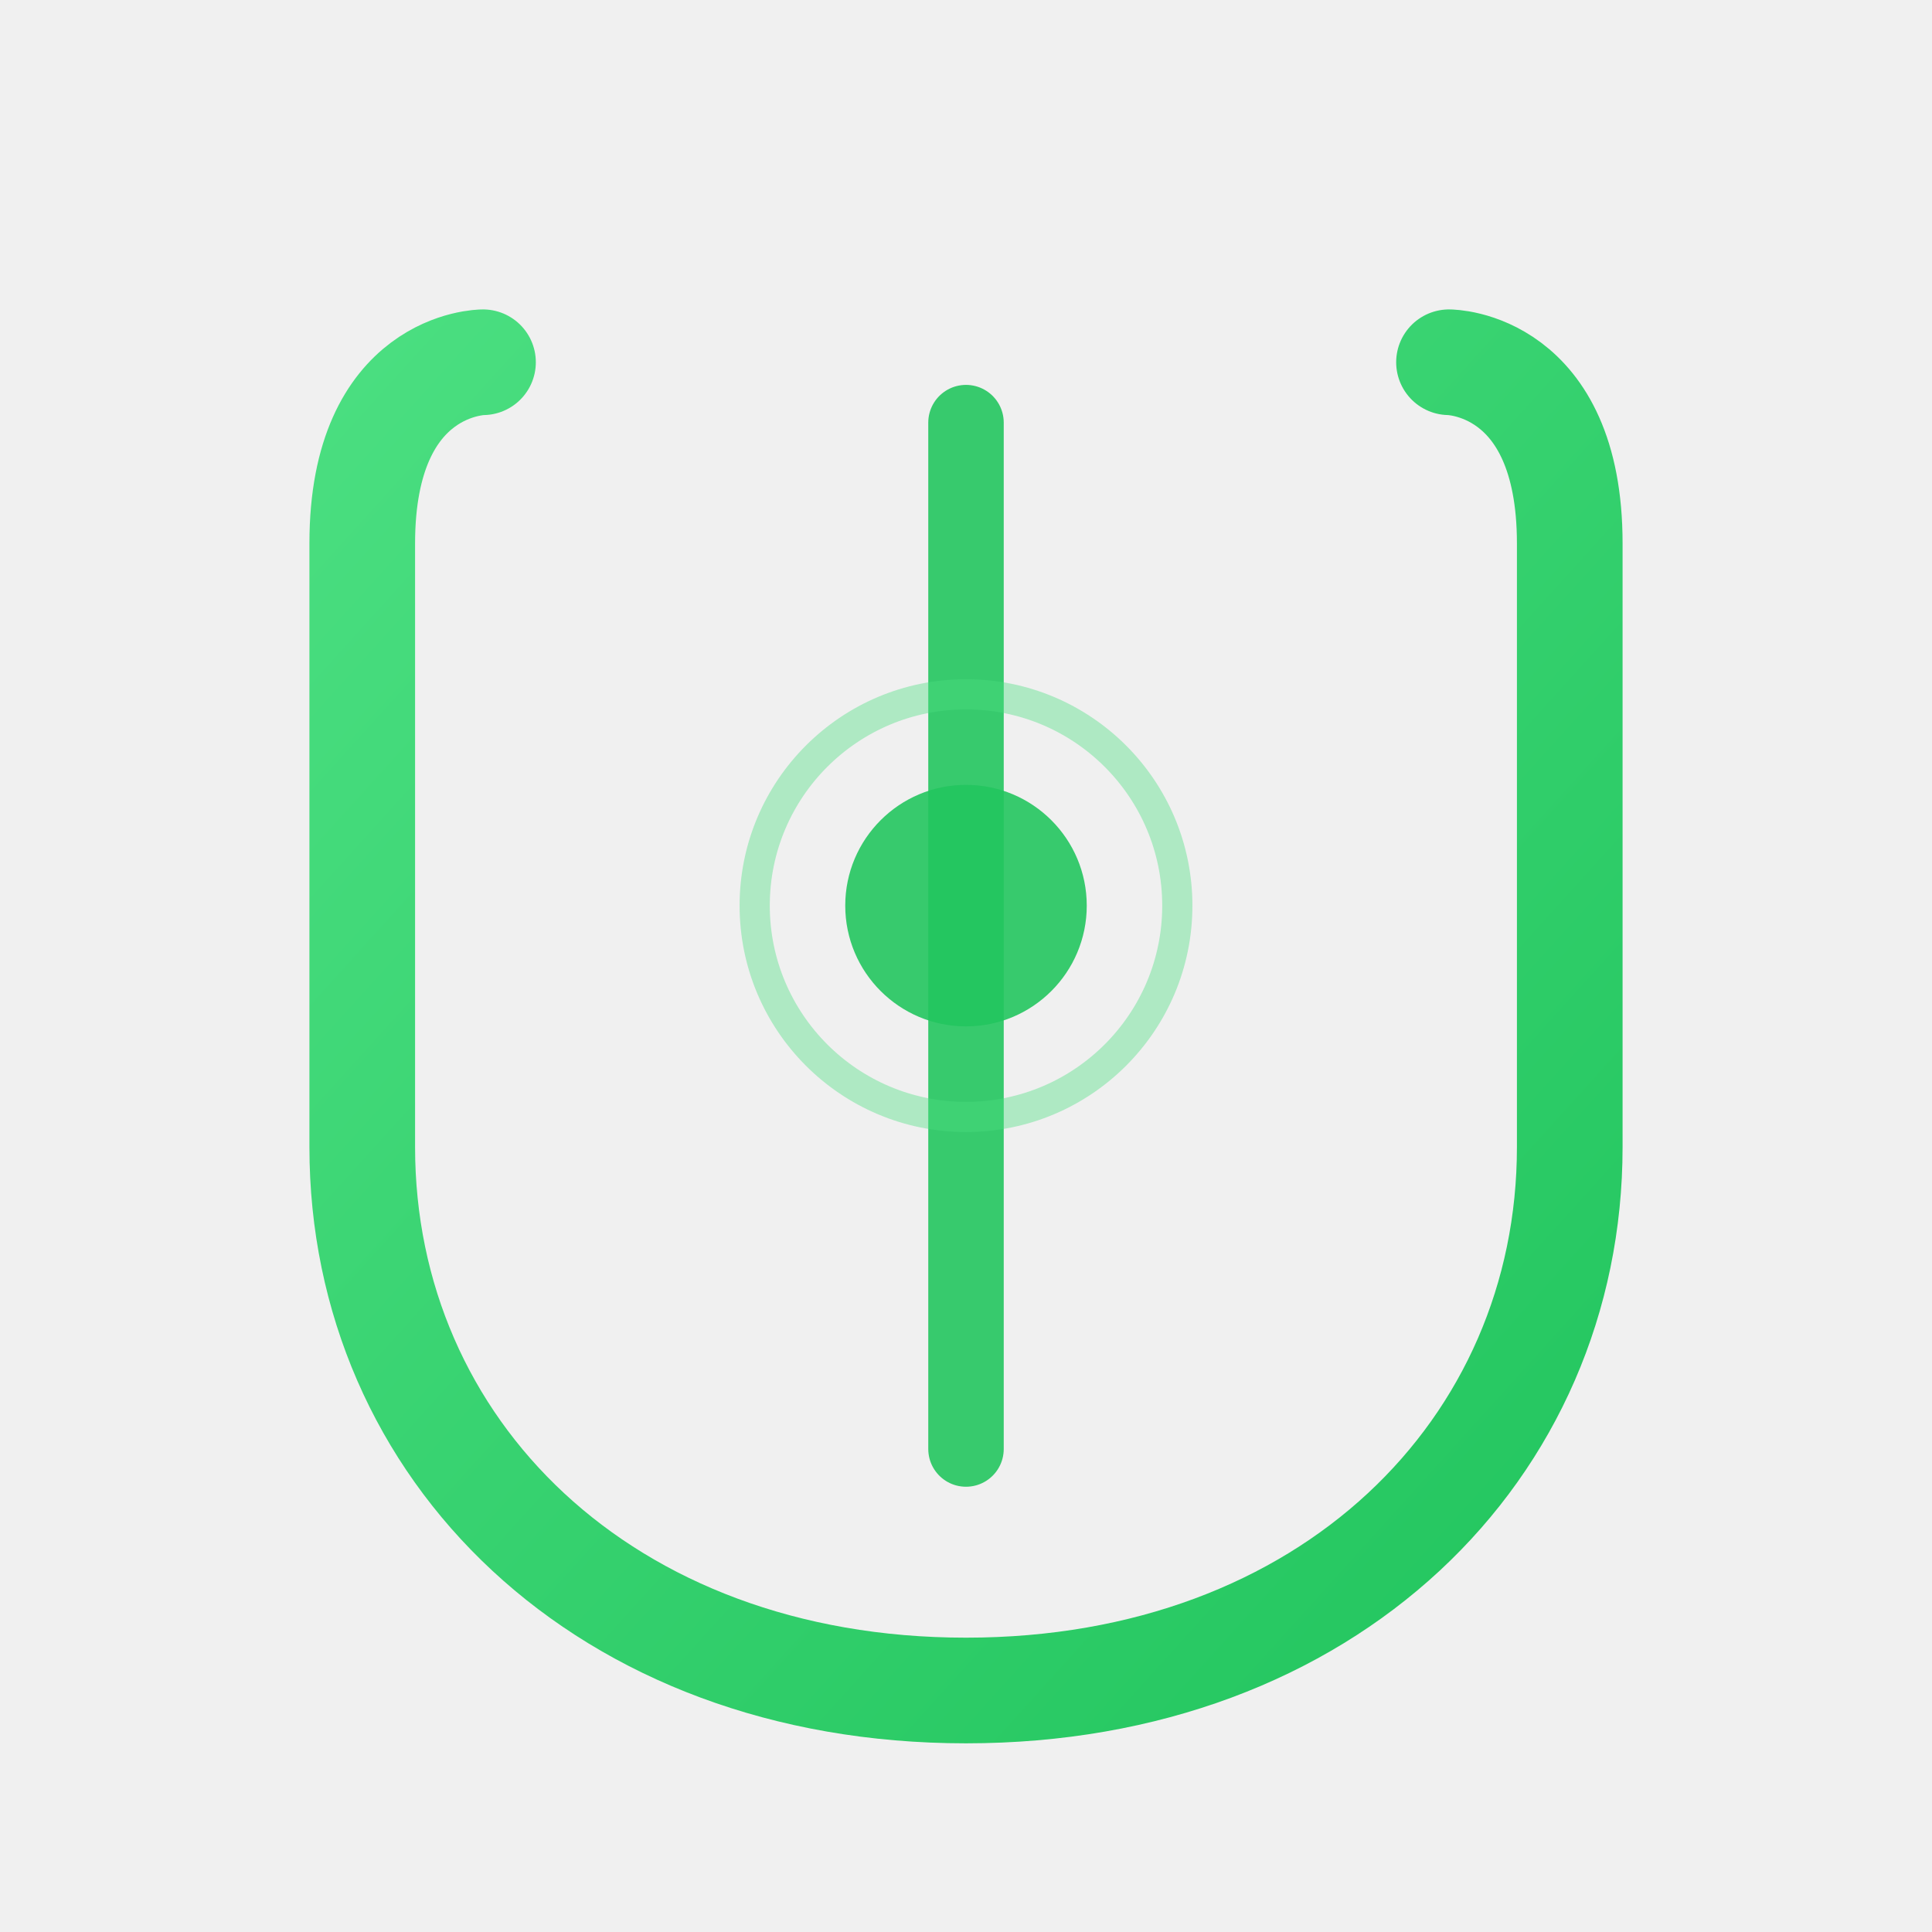
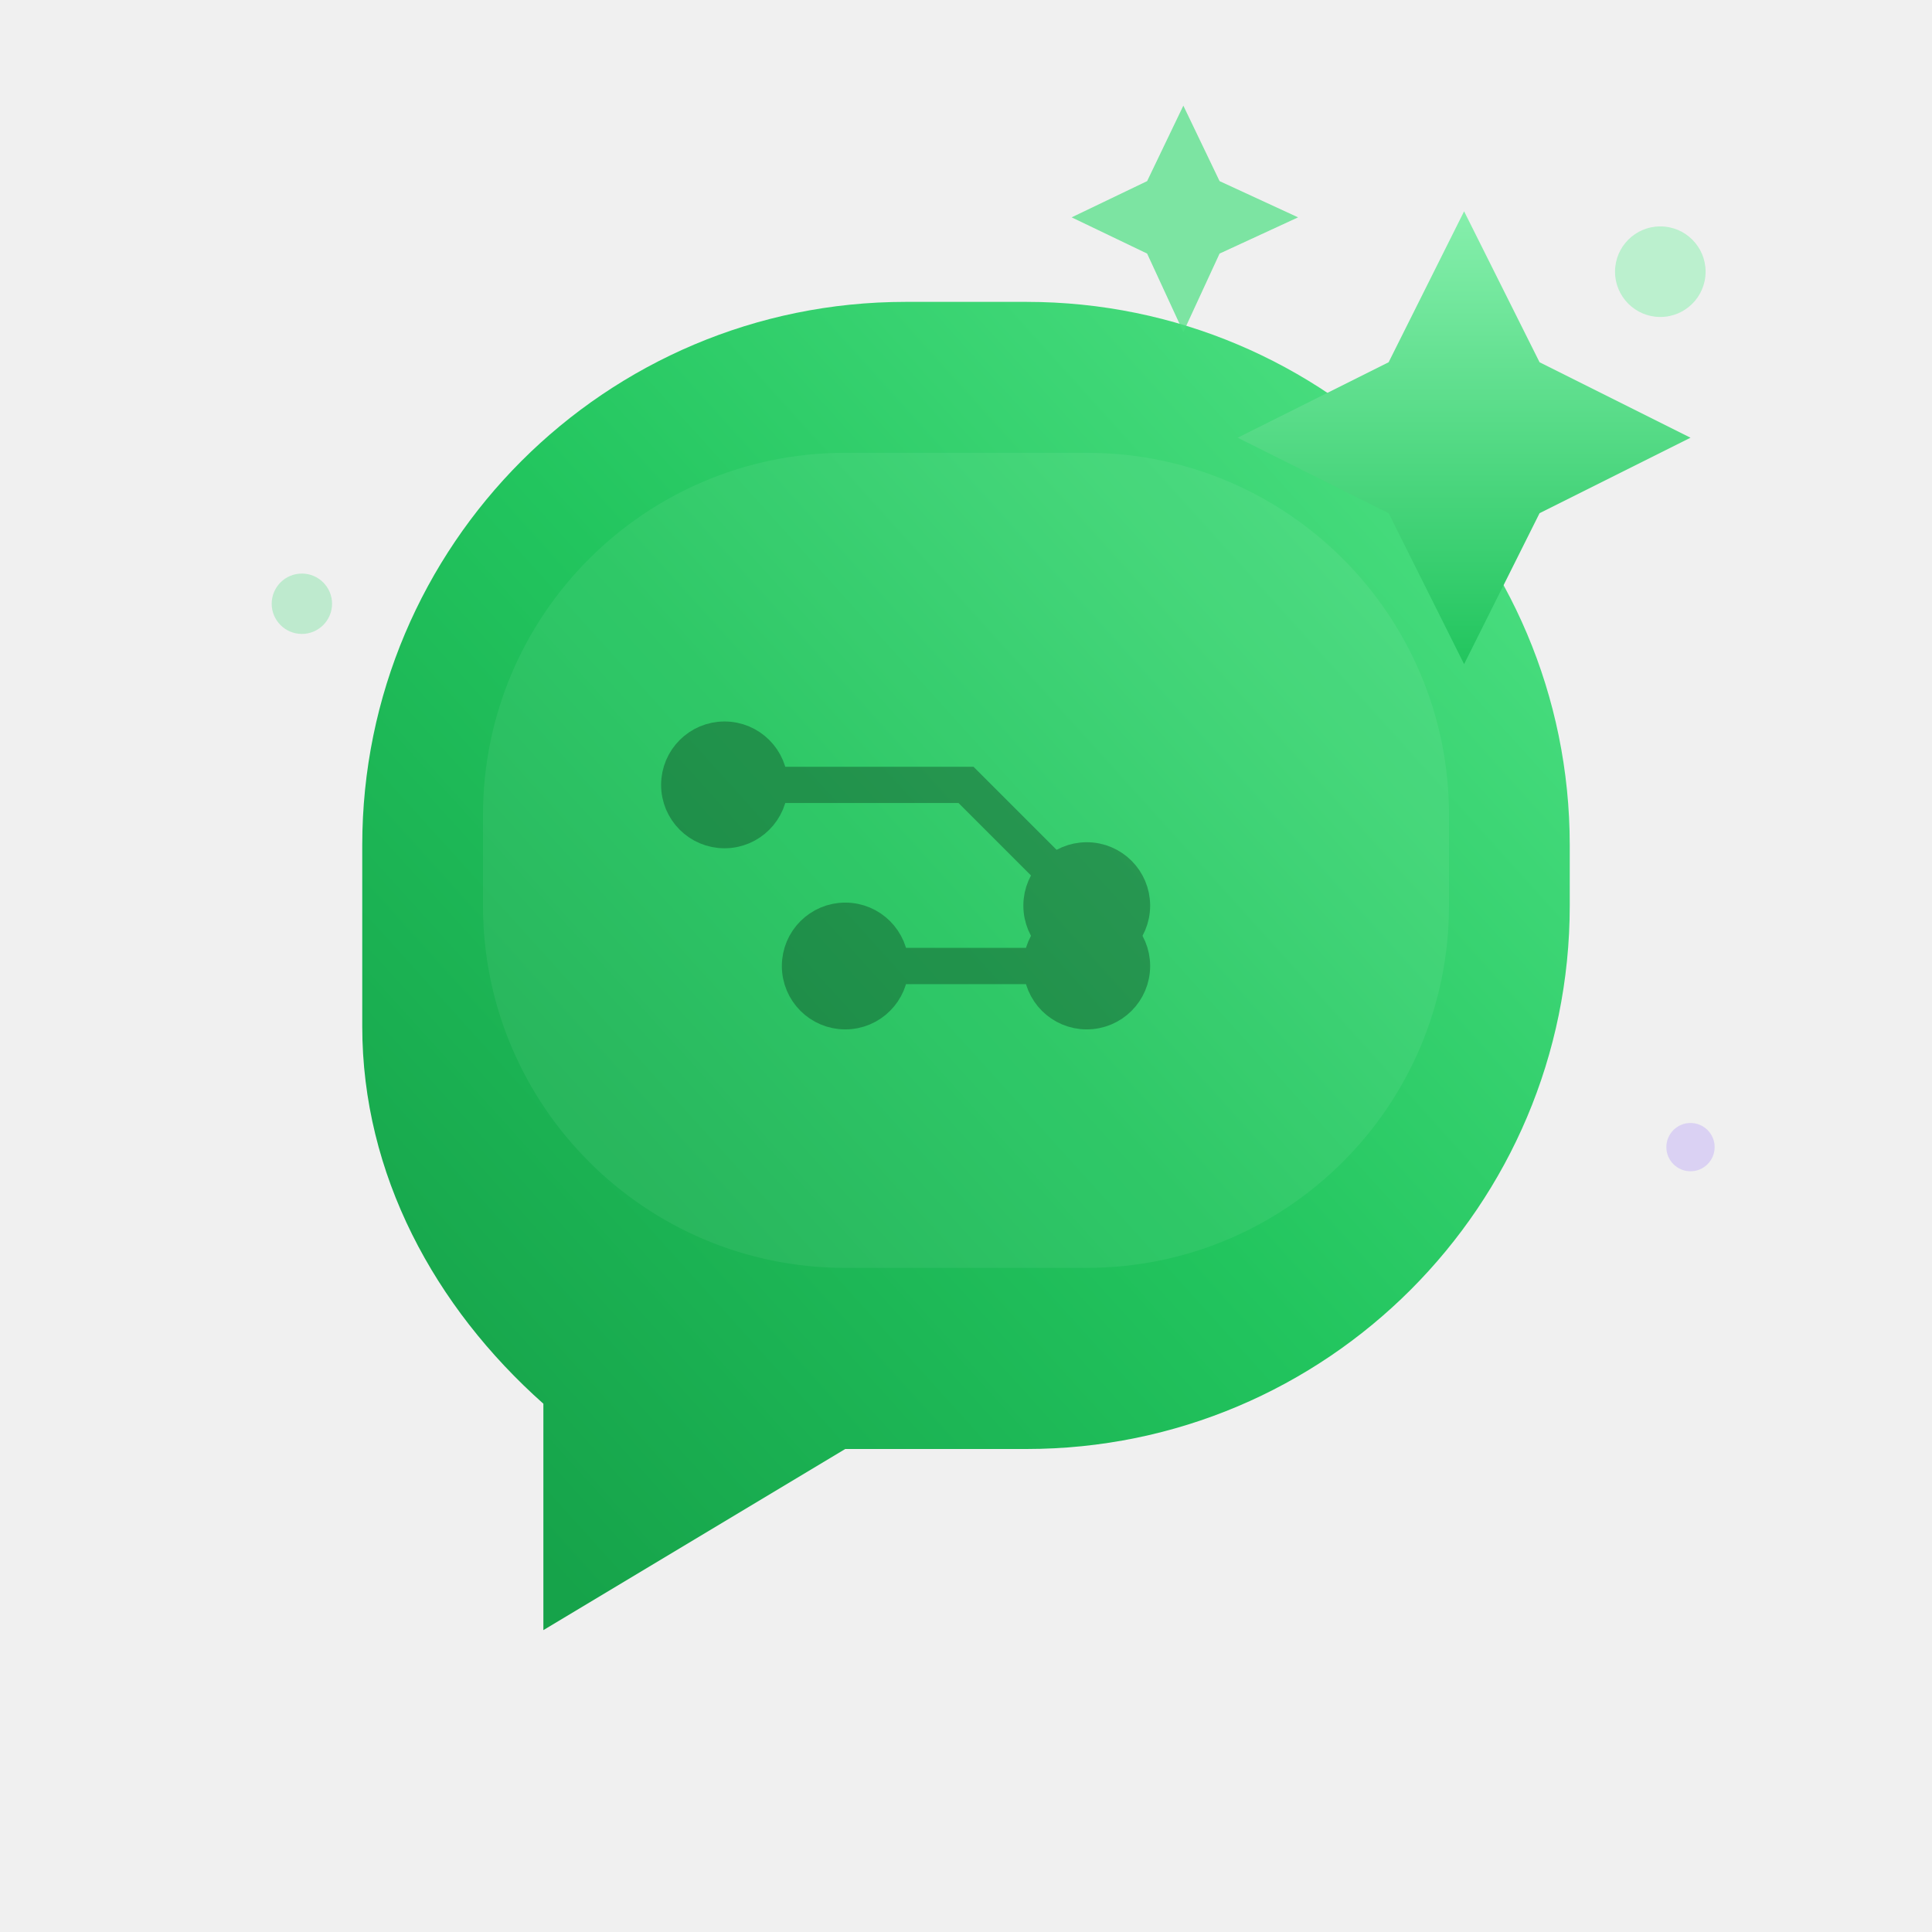
<svg xmlns="http://www.w3.org/2000/svg" viewBox="0 0 64 64" fill="none">
  <defs>
-     <linearGradient id="g1" x1="0%" y1="0%" x2="100%" y2="100%">
-       <stop offset="0%" stop-color="#4ADE80" />
-       <stop offset="100%" stop-color="#22C55E" />
+     <linearGradient id="g1" x1="10%" y1="90%" x2="90%" y2="10%">
+       <stop offset="0%" stop-color="#16A34A" />
+       <stop offset="50%" stop-color="#22C55E" />
+       <stop offset="100%" stop-color="#4ADE80" />
    </linearGradient>
-     <linearGradient id="g2" x1="0%" y1="100%" x2="0%" y2="0%">
-       <stop offset="0%" stop-color="#22C55E" stop-opacity="0.3" />
-       <stop offset="100%" stop-color="#4ADE80" stop-opacity="0.8" />
+     <linearGradient id="g2" x1="50%" y1="100%" x2="50%" y2="0%">
+       <stop offset="0%" stop-color="#22C55E" />
+       <stop offset="100%" stop-color="#86EFAC" />
+     </linearGradient>
+     <linearGradient id="g3" x1="0%" y1="100%" x2="100%" y2="0%">
+       <stop offset="0%" stop-color="#22C55E" stop-opacity="0.6" />
+       <stop offset="100%" stop-color="#A78BFA" stop-opacity="0.8" />
    </linearGradient>
  </defs>
-   <path d="M16 12C16 12 12 12 12 18V38C12 48 20 56 32 56C44 56 52 48 52 38V18C52 12 48 12 48 12" stroke="url(#g1)" stroke-width="3.5" stroke-linecap="round" fill="none" />
-   <line x1="16" y1="12" x2="48" y2="12" stroke="url(#g1)" stroke-width="3.5" stroke-linecap="round" />
-   <line x1="24" y1="16" x2="24" y2="44" stroke="url(#g2)" stroke-width="2" stroke-linecap="round" stroke-dasharray="2 4" />
-   <line x1="32" y1="14" x2="32" y2="48" stroke="#22C55E" stroke-width="2.5" stroke-linecap="round" opacity="0.9" />
-   <line x1="40" y1="16" x2="40" y2="44" stroke="url(#g2)" stroke-width="2" stroke-linecap="round" stroke-dasharray="2 4" />
-   <circle cx="32" cy="30" r="4" fill="#22C55E" opacity="0.9" />
-   <circle cx="32" cy="30" r="7" fill="none" stroke="#4ADE80" stroke-width="1" opacity="0.4" />
+   <path d="M12 28C12 18.06 20.06 10 30 10H34C43.94 10 52 18.06 52 28V30C52 39.94 43.94 48 34 48H28L18 54V46.5C14.4 43.3 12 38.9 12 34V28Z" fill="url(#g1)" />
+   <path d="M16 27C16 20.37 21.37 15 28 15H36C42.63 15 48 20.37 48 27V30C48 36.63 42.63 42 36 42H28C21.37 42 16 36.63 16 30V27Z" fill="white" opacity="0.06" />
+   <path d="M46 12L48.5 7L51 12L56 14.5L51 17L48.5 22L46 17L41 14.5Z" fill="url(#g2)" />
+   <path d="M38 6L39.2 3.5L40.4 6L43 7.2L40.4 8.4L39.2 11L38 8.4L35.5 7.2Z" fill="#4ADE80" opacity="0.7" />
+   <circle cx="55" cy="9" r="1.5" fill="#86EFAC" opacity="0.5" />
+   <g opacity="0.35" stroke="#052e16" stroke-width="1.2" stroke-linecap="round">
+     <path d="M24 26H32L36 30" />
+     <path d="M28 32H36" />
+     <circle cx="24" cy="26" r="1.5" fill="#052e16" />
+     <circle cx="36" cy="30" r="1.5" fill="#052e16" />
+     <circle cx="28" cy="32" r="1.5" fill="#052e16" />
+     <circle cx="36" cy="32" r="1.5" fill="#052e16" />
+   </g>
+   <circle cx="10" cy="20" r="1" fill="#4ADE80" opacity="0.3" />
+   <circle cx="56" cy="38" r="0.8" fill="#A78BFA" opacity="0.3" />
</svg>
